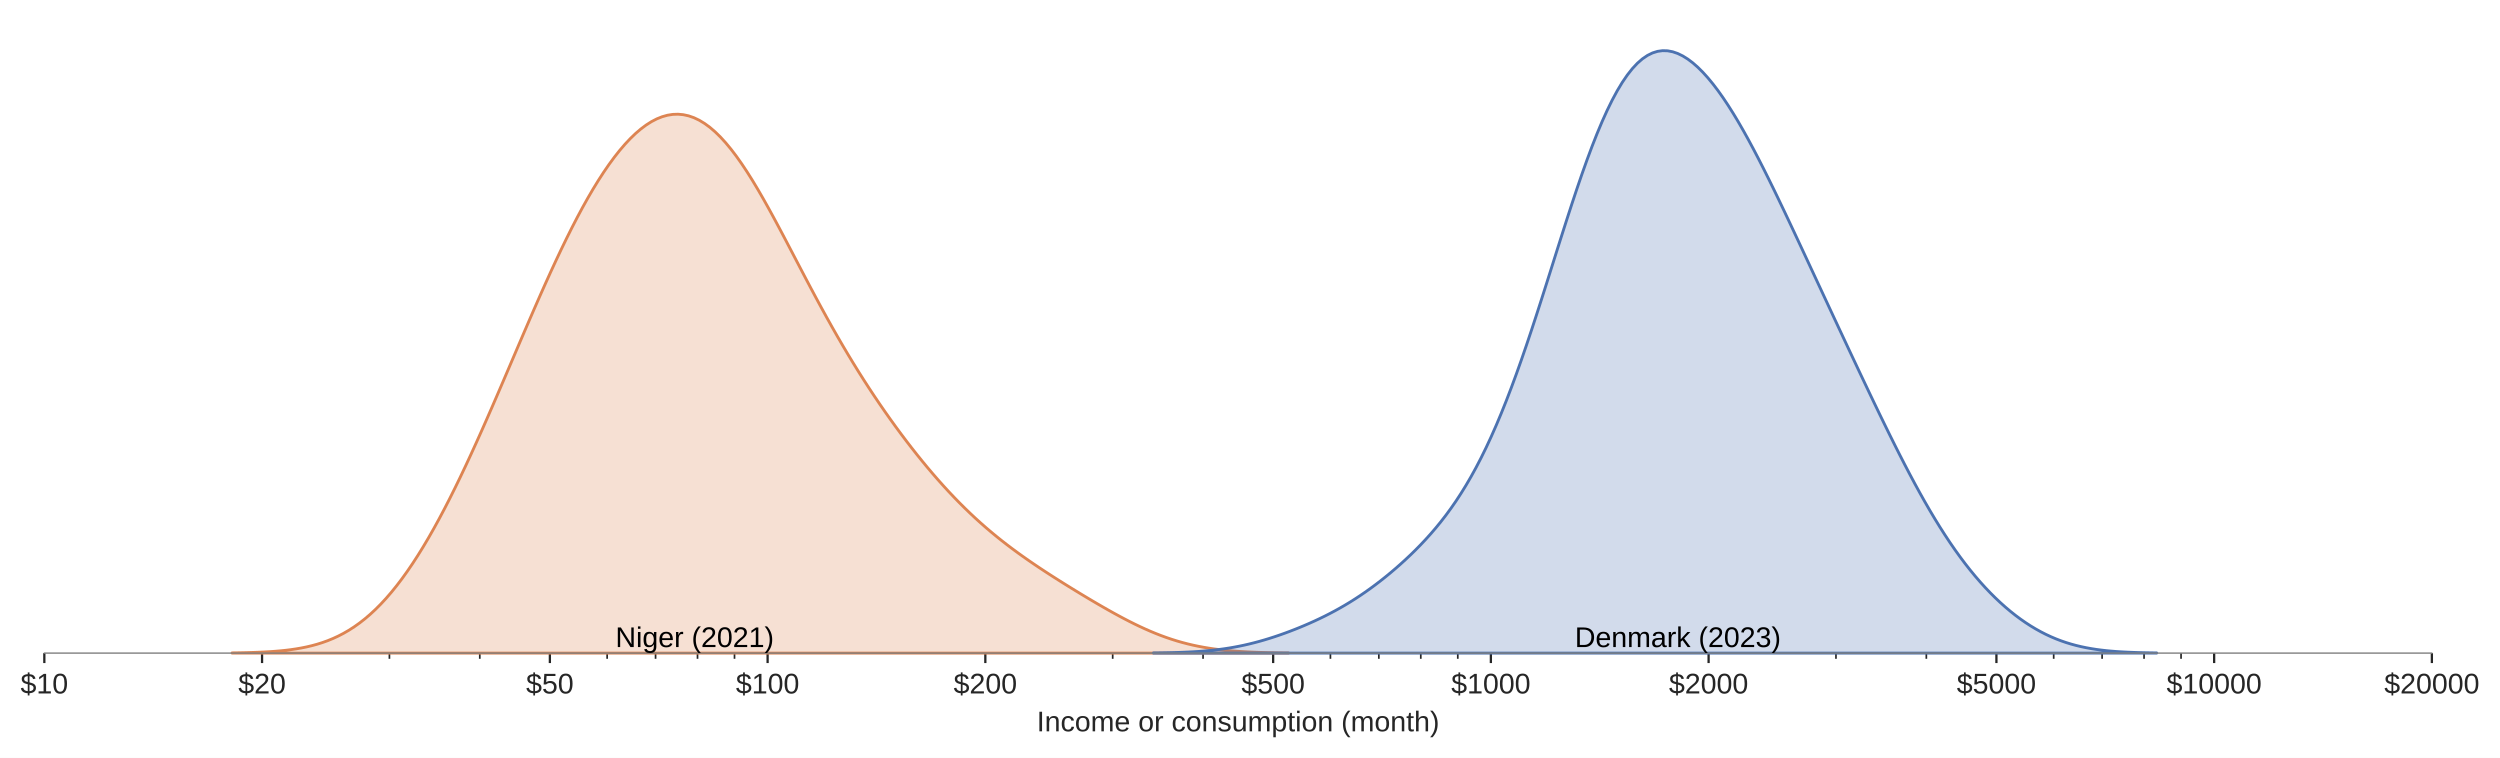
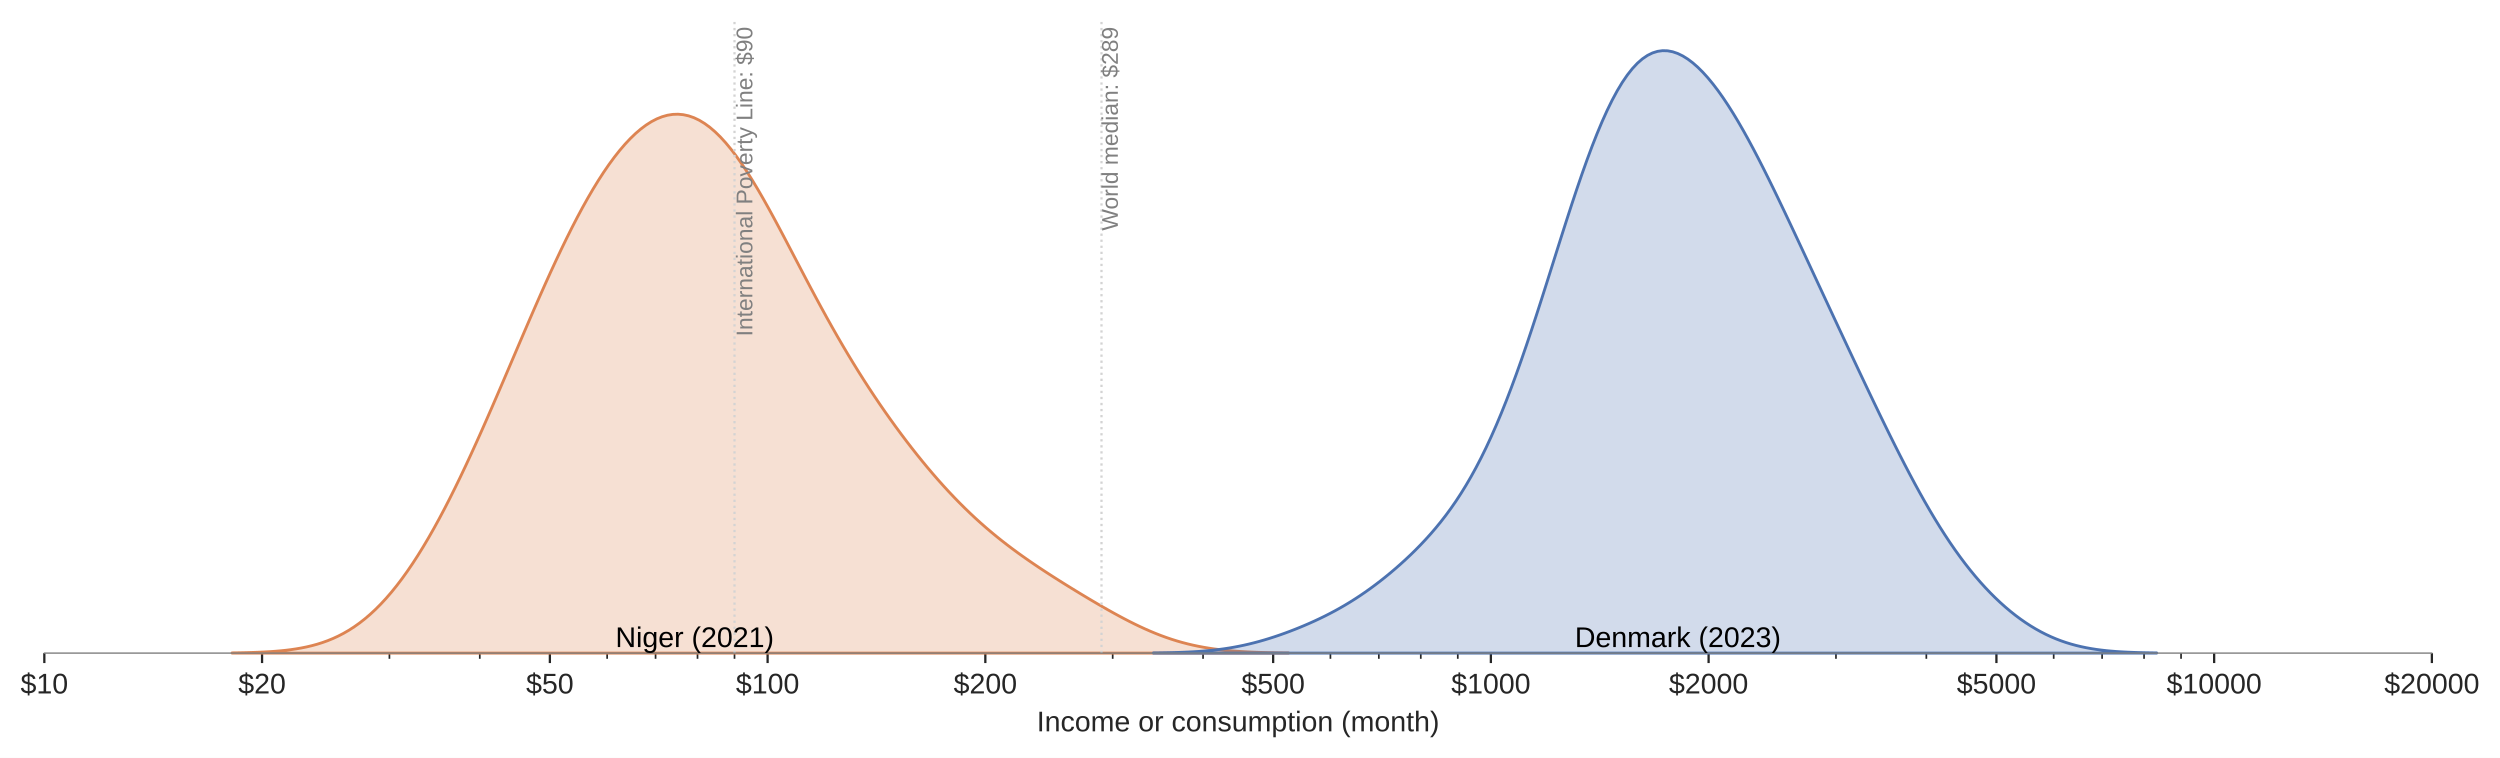
<svg xmlns="http://www.w3.org/2000/svg" xmlns:xlink="http://www.w3.org/1999/xlink" width="876.424pt" height="265.69pt" viewBox="0 0 876.424 265.69" version="1.1">
  <defs>
    <style type="text/css">*{stroke-linejoin: round; stroke-linecap: butt}</style>
  </defs>
  <g id="figure_1">
    <g id="patch_1">
      <path d="M 0 265.69  L 876.424 265.69  L 876.424 0  L 0 0  z " style="fill: #ffffff" />
    </g>
    <g id="axes_1">
      <g id="patch_2">
        <path d="M 15.541 228.96  L 852.541 228.96  L 852.541 7.2  L 15.541 7.2  z " style="fill: #ffffff" />
      </g>
      <g id="matplotlib.axis_1">
        <g id="xtick_1">
          <g id="line2d_1">
            <defs>
-               <path id="m41dff813c8" d="M 0 0  L 0 3.5  " style="stroke: #262626; stroke-width: 0.8" />
+               <path id="m9a43f794ea" d="M 0 0  L 0 3.5  " style="stroke: #262626; stroke-width: 0.8" />
            </defs>
            <g>
-               <use xlink:href="#m41dff813c8" x="15.541" y="228.96" style="fill: #262626; stroke: #262626; stroke-width: 0.8" />
+               <use xlink:href="#m9a43f794ea" x="15.541" y="228.96" style="fill: #262626; stroke: #262626; stroke-width: 0.8" />
            </g>
          </g>
          <g id="text_1">
            <text style="font-size: 10px; font-family: 'Arial', 'DejaVu Sans', 'Liberation Sans', 'Bitstream Vera Sans', sans-serif; text-anchor: middle; fill: #262626" x="15.541" y="243.118" transform="rotate(-0 15.54141 243.1178)">$10</text>
          </g>
        </g>
        <g id="xtick_2">
          <g id="line2d_2">
            <g>
-               <use xlink:href="#m41dff813c8" x="91.87" y="228.96" style="fill: #262626; stroke: #262626; stroke-width: 0.8" />
+               <use xlink:href="#m9a43f794ea" x="91.87" y="228.96" style="fill: #262626; stroke: #262626; stroke-width: 0.8" />
            </g>
          </g>
          <g id="text_2">
            <text style="font-size: 10px; font-family: 'Arial', 'DejaVu Sans', 'Liberation Sans', 'Bitstream Vera Sans', sans-serif; text-anchor: middle; fill: #262626" x="91.87" y="243.118" transform="rotate(-0 91.86974 243.1178)">$20</text>
          </g>
        </g>
        <g id="xtick_3">
          <g id="line2d_3">
            <g>
-               <use xlink:href="#m41dff813c8" x="192.77" y="228.96" style="fill: #262626; stroke: #262626; stroke-width: 0.8" />
+               <use xlink:href="#m9a43f794ea" x="192.77" y="228.96" style="fill: #262626; stroke: #262626; stroke-width: 0.8" />
            </g>
          </g>
          <g id="text_3">
            <text style="font-size: 10px; font-family: 'Arial', 'DejaVu Sans', 'Liberation Sans', 'Bitstream Vera Sans', sans-serif; text-anchor: middle; fill: #262626" x="192.77" y="243.118" transform="rotate(-0 192.7703 243.1178)">$50</text>
          </g>
        </g>
        <g id="xtick_4">
          <g id="line2d_4">
            <g>
-               <use xlink:href="#m41dff813c8" x="269.099" y="228.96" style="fill: #262626; stroke: #262626; stroke-width: 0.8" />
+               <use xlink:href="#m9a43f794ea" x="269.099" y="228.96" style="fill: #262626; stroke: #262626; stroke-width: 0.8" />
            </g>
          </g>
          <g id="text_4">
            <text style="font-size: 10px; font-family: 'Arial', 'DejaVu Sans', 'Liberation Sans', 'Bitstream Vera Sans', sans-serif; text-anchor: middle; fill: #262626" x="269.099" y="243.118" transform="rotate(-0 269.0986 243.1178)">$100</text>
          </g>
        </g>
        <g id="xtick_5">
          <g id="line2d_5">
            <g>
-               <use xlink:href="#m41dff813c8" x="345.427" y="228.96" style="fill: #262626; stroke: #262626; stroke-width: 0.8" />
+               <use xlink:href="#m9a43f794ea" x="345.427" y="228.96" style="fill: #262626; stroke: #262626; stroke-width: 0.8" />
            </g>
          </g>
          <g id="text_5">
            <text style="font-size: 10px; font-family: 'Arial', 'DejaVu Sans', 'Liberation Sans', 'Bitstream Vera Sans', sans-serif; text-anchor: middle; fill: #262626" x="345.427" y="243.118" transform="rotate(-0 345.427 243.1178)">$200</text>
          </g>
        </g>
        <g id="xtick_6">
          <g id="line2d_6">
            <g>
-               <use xlink:href="#m41dff813c8" x="446.328" y="228.96" style="fill: #262626; stroke: #262626; stroke-width: 0.8" />
+               <use xlink:href="#m9a43f794ea" x="446.328" y="228.96" style="fill: #262626; stroke: #262626; stroke-width: 0.8" />
            </g>
          </g>
          <g id="text_6">
            <text style="font-size: 10px; font-family: 'Arial', 'DejaVu Sans', 'Liberation Sans', 'Bitstream Vera Sans', sans-serif; text-anchor: middle; fill: #262626" x="446.328" y="243.118" transform="rotate(-0 446.3275 243.1178)">$500</text>
          </g>
        </g>
        <g id="xtick_7">
          <g id="line2d_7">
            <g>
-               <use xlink:href="#m41dff813c8" x="522.656" y="228.96" style="fill: #262626; stroke: #262626; stroke-width: 0.8" />
+               <use xlink:href="#m9a43f794ea" x="522.656" y="228.96" style="fill: #262626; stroke: #262626; stroke-width: 0.8" />
            </g>
          </g>
          <g id="text_7">
            <text style="font-size: 10px; font-family: 'Arial', 'DejaVu Sans', 'Liberation Sans', 'Bitstream Vera Sans', sans-serif; text-anchor: middle; fill: #262626" x="522.656" y="243.118" transform="rotate(-0 522.6559 243.1178)">$1000</text>
          </g>
        </g>
        <g id="xtick_8">
          <g id="line2d_8">
            <g>
-               <use xlink:href="#m41dff813c8" x="598.984" y="228.96" style="fill: #262626; stroke: #262626; stroke-width: 0.8" />
+               <use xlink:href="#m9a43f794ea" x="598.984" y="228.96" style="fill: #262626; stroke: #262626; stroke-width: 0.8" />
            </g>
          </g>
          <g id="text_8">
            <text style="font-size: 10px; font-family: 'Arial', 'DejaVu Sans', 'Liberation Sans', 'Bitstream Vera Sans', sans-serif; text-anchor: middle; fill: #262626" x="598.984" y="243.118" transform="rotate(-0 598.9842 243.1178)">$2000</text>
          </g>
        </g>
        <g id="xtick_9">
          <g id="line2d_9">
            <g>
-               <use xlink:href="#m41dff813c8" x="699.885" y="228.96" style="fill: #262626; stroke: #262626; stroke-width: 0.8" />
+               <use xlink:href="#m9a43f794ea" x="699.885" y="228.96" style="fill: #262626; stroke: #262626; stroke-width: 0.8" />
            </g>
          </g>
          <g id="text_9">
            <text style="font-size: 10px; font-family: 'Arial', 'DejaVu Sans', 'Liberation Sans', 'Bitstream Vera Sans', sans-serif; text-anchor: middle; fill: #262626" x="699.885" y="243.118" transform="rotate(-0 699.8847 243.1178)">$5000</text>
          </g>
        </g>
        <g id="xtick_10">
          <g id="line2d_10">
            <g>
-               <use xlink:href="#m41dff813c8" x="776.213" y="228.96" style="fill: #262626; stroke: #262626; stroke-width: 0.8" />
+               <use xlink:href="#m9a43f794ea" x="776.213" y="228.96" style="fill: #262626; stroke: #262626; stroke-width: 0.8" />
            </g>
          </g>
          <g id="text_10">
            <text style="font-size: 10px; font-family: 'Arial', 'DejaVu Sans', 'Liberation Sans', 'Bitstream Vera Sans', sans-serif; text-anchor: middle; fill: #262626" x="776.213" y="243.118" transform="rotate(-0 776.2131 243.1178)">$10000</text>
          </g>
        </g>
        <g id="xtick_11">
          <g id="line2d_11">
            <g>
-               <use xlink:href="#m41dff813c8" x="852.541" y="228.96" style="fill: #262626; stroke: #262626; stroke-width: 0.8" />
+               <use xlink:href="#m9a43f794ea" x="852.541" y="228.96" style="fill: #262626; stroke: #262626; stroke-width: 0.8" />
            </g>
          </g>
          <g id="text_11">
            <text style="font-size: 10px; font-family: 'Arial', 'DejaVu Sans', 'Liberation Sans', 'Bitstream Vera Sans', sans-serif; text-anchor: middle; fill: #262626" x="852.541" y="243.118" transform="rotate(-0 852.5414 243.1178)">$20000</text>
          </g>
        </g>
        <g id="xtick_12">
          <g id="line2d_12">
            <defs>
-               <path id="m9d11145bcf" d="M 0 0  L 0 2  " style="stroke: #262626; stroke-width: 0.6" />
+               <path id="m79adea9800" d="M 0 0  L 0 2  " style="stroke: #262626; stroke-width: 0.6" />
            </defs>
            <g>
-               <use xlink:href="#m9d11145bcf" x="136.519" y="228.96" style="fill: #262626; stroke: #262626; stroke-width: 0.6" />
+               <use xlink:href="#m79adea9800" x="136.519" y="228.96" style="fill: #262626; stroke: #262626; stroke-width: 0.6" />
            </g>
          </g>
        </g>
        <g id="xtick_13">
          <g id="line2d_13">
            <g>
-               <use xlink:href="#m9d11145bcf" x="168.198" y="228.96" style="fill: #262626; stroke: #262626; stroke-width: 0.6" />
+               <use xlink:href="#m79adea9800" x="168.198" y="228.96" style="fill: #262626; stroke: #262626; stroke-width: 0.6" />
            </g>
          </g>
        </g>
        <g id="xtick_14">
          <g id="line2d_14">
            <g>
-               <use xlink:href="#m9d11145bcf" x="212.847" y="228.96" style="fill: #262626; stroke: #262626; stroke-width: 0.6" />
+               <use xlink:href="#m79adea9800" x="212.847" y="228.96" style="fill: #262626; stroke: #262626; stroke-width: 0.6" />
            </g>
          </g>
        </g>
        <g id="xtick_15">
          <g id="line2d_15">
            <g>
-               <use xlink:href="#m9d11145bcf" x="229.822" y="228.96" style="fill: #262626; stroke: #262626; stroke-width: 0.6" />
+               <use xlink:href="#m79adea9800" x="229.822" y="228.96" style="fill: #262626; stroke: #262626; stroke-width: 0.6" />
            </g>
          </g>
        </g>
        <g id="xtick_16">
          <g id="line2d_16">
            <g>
-               <use xlink:href="#m9d11145bcf" x="244.526" y="228.96" style="fill: #262626; stroke: #262626; stroke-width: 0.6" />
+               <use xlink:href="#m79adea9800" x="244.526" y="228.96" style="fill: #262626; stroke: #262626; stroke-width: 0.6" />
            </g>
          </g>
        </g>
        <g id="xtick_17">
          <g id="line2d_17">
            <g>
-               <use xlink:href="#m9d11145bcf" x="257.496" y="228.96" style="fill: #262626; stroke: #262626; stroke-width: 0.6" />
+               <use xlink:href="#m79adea9800" x="257.496" y="228.96" style="fill: #262626; stroke: #262626; stroke-width: 0.6" />
            </g>
          </g>
        </g>
        <g id="xtick_18">
          <g id="line2d_18">
            <g>
-               <use xlink:href="#m9d11145bcf" x="390.076" y="228.96" style="fill: #262626; stroke: #262626; stroke-width: 0.6" />
+               <use xlink:href="#m79adea9800" x="390.076" y="228.96" style="fill: #262626; stroke: #262626; stroke-width: 0.6" />
            </g>
          </g>
        </g>
        <g id="xtick_19">
          <g id="line2d_19">
            <g>
-               <use xlink:href="#m9d11145bcf" x="421.755" y="228.96" style="fill: #262626; stroke: #262626; stroke-width: 0.6" />
+               <use xlink:href="#m79adea9800" x="421.755" y="228.96" style="fill: #262626; stroke: #262626; stroke-width: 0.6" />
            </g>
          </g>
        </g>
        <g id="xtick_20">
          <g id="line2d_20">
            <g>
-               <use xlink:href="#m9d11145bcf" x="466.404" y="228.96" style="fill: #262626; stroke: #262626; stroke-width: 0.6" />
+               <use xlink:href="#m79adea9800" x="466.404" y="228.96" style="fill: #262626; stroke: #262626; stroke-width: 0.6" />
            </g>
          </g>
        </g>
        <g id="xtick_21">
          <g id="line2d_21">
            <g>
-               <use xlink:href="#m9d11145bcf" x="483.379" y="228.96" style="fill: #262626; stroke: #262626; stroke-width: 0.6" />
+               <use xlink:href="#m79adea9800" x="483.379" y="228.96" style="fill: #262626; stroke: #262626; stroke-width: 0.6" />
            </g>
          </g>
        </g>
        <g id="xtick_22">
          <g id="line2d_22">
            <g>
-               <use xlink:href="#m9d11145bcf" x="498.084" y="228.96" style="fill: #262626; stroke: #262626; stroke-width: 0.6" />
+               <use xlink:href="#m79adea9800" x="498.084" y="228.96" style="fill: #262626; stroke: #262626; stroke-width: 0.6" />
            </g>
          </g>
        </g>
        <g id="xtick_23">
          <g id="line2d_23">
            <g>
-               <use xlink:href="#m9d11145bcf" x="511.054" y="228.96" style="fill: #262626; stroke: #262626; stroke-width: 0.6" />
+               <use xlink:href="#m79adea9800" x="511.054" y="228.96" style="fill: #262626; stroke: #262626; stroke-width: 0.6" />
            </g>
          </g>
        </g>
        <g id="xtick_24">
          <g id="line2d_24">
            <g>
-               <use xlink:href="#m9d11145bcf" x="643.633" y="228.96" style="fill: #262626; stroke: #262626; stroke-width: 0.6" />
+               <use xlink:href="#m79adea9800" x="643.633" y="228.96" style="fill: #262626; stroke: #262626; stroke-width: 0.6" />
            </g>
          </g>
        </g>
        <g id="xtick_25">
          <g id="line2d_25">
            <g>
-               <use xlink:href="#m9d11145bcf" x="675.313" y="228.96" style="fill: #262626; stroke: #262626; stroke-width: 0.6" />
+               <use xlink:href="#m79adea9800" x="675.313" y="228.96" style="fill: #262626; stroke: #262626; stroke-width: 0.6" />
            </g>
          </g>
        </g>
        <g id="xtick_26">
          <g id="line2d_26">
            <g>
-               <use xlink:href="#m9d11145bcf" x="719.962" y="228.96" style="fill: #262626; stroke: #262626; stroke-width: 0.6" />
+               <use xlink:href="#m79adea9800" x="719.962" y="228.96" style="fill: #262626; stroke: #262626; stroke-width: 0.6" />
            </g>
          </g>
        </g>
        <g id="xtick_27">
          <g id="line2d_27">
            <g>
-               <use xlink:href="#m9d11145bcf" x="736.937" y="228.96" style="fill: #262626; stroke: #262626; stroke-width: 0.6" />
+               <use xlink:href="#m79adea9800" x="736.937" y="228.96" style="fill: #262626; stroke: #262626; stroke-width: 0.6" />
            </g>
          </g>
        </g>
        <g id="xtick_28">
          <g id="line2d_28">
            <g>
-               <use xlink:href="#m9d11145bcf" x="751.641" y="228.96" style="fill: #262626; stroke: #262626; stroke-width: 0.6" />
+               <use xlink:href="#m79adea9800" x="751.641" y="228.96" style="fill: #262626; stroke: #262626; stroke-width: 0.6" />
            </g>
          </g>
        </g>
        <g id="xtick_29">
          <g id="line2d_29">
            <g>
-               <use xlink:href="#m9d11145bcf" x="764.611" y="228.96" style="fill: #262626; stroke: #262626; stroke-width: 0.6" />
+               <use xlink:href="#m79adea9800" x="764.611" y="228.96" style="fill: #262626; stroke: #262626; stroke-width: 0.6" />
            </g>
          </g>
        </g>
        <g id="text_12">
          <text style="font-size: 10px; font-family: 'Arial', 'DejaVu Sans', 'Liberation Sans', 'Bitstream Vera Sans', sans-serif; text-anchor: middle; fill: #262626" x="434.041" y="256.385" transform="rotate(-0 434.0414 256.385)">Income or consumption (month)</text>
        </g>
      </g>
      <g id="matplotlib.axis_2" />
      <g id="FillBetweenPolyCollection_1">
        <defs>
-           <path id="ma03f8f6138" d="M 81.369 -36.812  L 81.369 -36.73  L 83.23 -36.73  L 85.091 -36.73  L 86.952 -36.73  L 88.813 -36.73  L 90.674 -36.73  L 92.535 -36.73  L 94.396 -36.73  L 96.257 -36.73  L 98.118 -36.73  L 99.979 -36.73  L 101.84 -36.73  L 103.701 -36.73  L 105.562 -36.73  L 107.423 -36.73  L 109.284 -36.73  L 111.145 -36.73  L 113.006 -36.73  L 114.867 -36.73  L 116.728 -36.73  L 118.589 -36.73  L 120.45 -36.73  L 122.311 -36.73  L 124.172 -36.73  L 126.033 -36.73  L 127.894 -36.73  L 129.755 -36.73  L 131.616 -36.73  L 133.477 -36.73  L 135.338 -36.73  L 137.198 -36.73  L 139.059 -36.73  L 140.92 -36.73  L 142.781 -36.73  L 144.642 -36.73  L 146.503 -36.73  L 148.364 -36.73  L 150.225 -36.73  L 152.086 -36.73  L 153.947 -36.73  L 155.808 -36.73  L 157.669 -36.73  L 159.53 -36.73  L 161.391 -36.73  L 163.252 -36.73  L 165.113 -36.73  L 166.974 -36.73  L 168.835 -36.73  L 170.696 -36.73  L 172.557 -36.73  L 174.418 -36.73  L 176.279 -36.73  L 178.14 -36.73  L 180.001 -36.73  L 181.862 -36.73  L 183.723 -36.73  L 185.584 -36.73  L 187.445 -36.73  L 189.306 -36.73  L 191.167 -36.73  L 193.028 -36.73  L 194.889 -36.73  L 196.75 -36.73  L 198.611 -36.73  L 200.472 -36.73  L 202.333 -36.73  L 204.194 -36.73  L 206.055 -36.73  L 207.916 -36.73  L 209.777 -36.73  L 211.638 -36.73  L 213.499 -36.73  L 215.36 -36.73  L 217.221 -36.73  L 219.082 -36.73  L 220.942 -36.73  L 222.803 -36.73  L 224.664 -36.73  L 226.525 -36.73  L 228.386 -36.73  L 230.247 -36.73  L 232.108 -36.73  L 233.969 -36.73  L 235.83 -36.73  L 237.691 -36.73  L 239.552 -36.73  L 241.413 -36.73  L 243.274 -36.73  L 245.135 -36.73  L 246.996 -36.73  L 248.857 -36.73  L 250.718 -36.73  L 252.579 -36.73  L 254.44 -36.73  L 256.301 -36.73  L 258.162 -36.73  L 260.023 -36.73  L 261.884 -36.73  L 263.745 -36.73  L 265.606 -36.73  L 267.467 -36.73  L 269.328 -36.73  L 271.189 -36.73  L 273.05 -36.73  L 274.911 -36.73  L 276.772 -36.73  L 278.633 -36.73  L 280.494 -36.73  L 282.355 -36.73  L 284.216 -36.73  L 286.077 -36.73  L 287.938 -36.73  L 289.799 -36.73  L 291.66 -36.73  L 293.521 -36.73  L 295.382 -36.73  L 297.243 -36.73  L 299.104 -36.73  L 300.965 -36.73  L 302.826 -36.73  L 304.686 -36.73  L 306.547 -36.73  L 308.408 -36.73  L 310.269 -36.73  L 312.13 -36.73  L 313.991 -36.73  L 315.852 -36.73  L 317.713 -36.73  L 319.574 -36.73  L 321.435 -36.73  L 323.296 -36.73  L 325.157 -36.73  L 327.018 -36.73  L 328.879 -36.73  L 330.74 -36.73  L 332.601 -36.73  L 334.462 -36.73  L 336.323 -36.73  L 338.184 -36.73  L 340.045 -36.73  L 341.906 -36.73  L 343.767 -36.73  L 345.628 -36.73  L 347.489 -36.73  L 349.35 -36.73  L 351.211 -36.73  L 353.072 -36.73  L 354.933 -36.73  L 356.794 -36.73  L 358.655 -36.73  L 360.516 -36.73  L 362.377 -36.73  L 364.238 -36.73  L 366.099 -36.73  L 367.96 -36.73  L 369.821 -36.73  L 371.682 -36.73  L 373.543 -36.73  L 375.404 -36.73  L 377.265 -36.73  L 379.126 -36.73  L 380.987 -36.73  L 382.848 -36.73  L 384.709 -36.73  L 386.57 -36.73  L 388.43 -36.73  L 390.291 -36.73  L 392.152 -36.73  L 394.013 -36.73  L 395.874 -36.73  L 397.735 -36.73  L 399.596 -36.73  L 401.457 -36.73  L 403.318 -36.73  L 405.179 -36.73  L 407.04 -36.73  L 408.901 -36.73  L 410.762 -36.73  L 412.623 -36.73  L 414.484 -36.73  L 416.345 -36.73  L 418.206 -36.73  L 420.067 -36.73  L 421.928 -36.73  L 423.789 -36.73  L 425.65 -36.73  L 427.511 -36.73  L 429.372 -36.73  L 431.233 -36.73  L 433.094 -36.73  L 434.955 -36.73  L 436.816 -36.73  L 438.677 -36.73  L 440.538 -36.73  L 442.399 -36.73  L 444.26 -36.73  L 446.121 -36.73  L 447.982 -36.73  L 449.843 -36.73  L 451.704 -36.73  L 451.704 -36.794  L 451.704 -36.794  L 449.843 -36.814  L 447.982 -36.839  L 446.121 -36.871  L 444.26 -36.911  L 442.399 -36.96  L 440.538 -37.02  L 438.677 -37.094  L 436.816 -37.183  L 434.955 -37.291  L 433.094 -37.419  L 431.233 -37.57  L 429.372 -37.747  L 427.511 -37.954  L 425.65 -38.192  L 423.789 -38.466  L 421.928 -38.778  L 420.067 -39.13  L 418.206 -39.525  L 416.345 -39.964  L 414.484 -40.451  L 412.623 -40.985  L 410.762 -41.567  L 408.901 -42.198  L 407.04 -42.877  L 405.179 -43.603  L 403.318 -44.375  L 401.457 -45.191  L 399.596 -46.047  L 397.735 -46.942  L 395.874 -47.873  L 394.013 -48.836  L 392.152 -49.828  L 390.291 -50.845  L 388.43 -51.886  L 386.57 -52.946  L 384.709 -54.024  L 382.848 -55.117  L 380.987 -56.224  L 379.126 -57.343  L 377.265 -58.473  L 375.404 -59.615  L 373.543 -60.768  L 371.682 -61.933  L 369.821 -63.111  L 367.96 -64.305  L 366.099 -65.515  L 364.238 -66.745  L 362.377 -67.997  L 360.516 -69.273  L 358.655 -70.577  L 356.794 -71.911  L 354.933 -73.28  L 353.072 -74.686  L 351.211 -76.131  L 349.35 -77.621  L 347.489 -79.156  L 345.628 -80.739  L 343.767 -82.374  L 341.906 -84.061  L 340.045 -85.804  L 338.184 -87.601  L 336.323 -89.456  L 334.462 -91.368  L 332.601 -93.337  L 330.74 -95.364  L 328.879 -97.448  L 327.018 -99.589  L 325.157 -101.785  L 323.296 -104.037  L 321.435 -106.343  L 319.574 -108.704  L 317.713 -111.119  L 315.852 -113.589  L 313.991 -116.113  L 312.13 -118.693  L 310.269 -121.329  L 308.408 -124.023  L 306.547 -126.776  L 304.686 -129.591  L 302.826 -132.468  L 300.965 -135.41  L 299.104 -138.418  L 297.243 -141.492  L 295.382 -144.633  L 293.521 -147.84  L 291.66 -151.112  L 289.799 -154.445  L 287.938 -157.835  L 286.077 -161.277  L 284.216 -164.763  L 282.355 -168.285  L 280.494 -171.832  L 278.633 -175.392  L 276.772 -178.952  L 274.911 -182.497  L 273.05 -186.011  L 271.189 -189.477  L 269.328 -192.877  L 267.467 -196.194  L 265.606 -199.409  L 263.745 -202.504  L 261.884 -205.461  L 260.023 -208.264  L 258.162 -210.896  L 256.301 -213.344  L 254.44 -215.594  L 252.579 -217.634  L 250.718 -219.456  L 248.857 -221.051  L 246.996 -222.414  L 245.135 -223.54  L 243.274 -224.427  L 241.413 -225.074  L 239.552 -225.481  L 237.691 -225.65  L 235.83 -225.584  L 233.969 -225.287  L 232.108 -224.761  L 230.247 -224.013  L 228.386 -223.046  L 226.525 -221.865  L 224.664 -220.475  L 222.803 -218.882  L 220.942 -217.09  L 219.082 -215.104  L 217.221 -212.93  L 215.36 -210.572  L 213.499 -208.036  L 211.638 -205.328  L 209.777 -202.452  L 207.916 -199.417  L 206.055 -196.228  L 204.194 -192.893  L 202.333 -189.419  L 200.472 -185.815  L 198.611 -182.09  L 196.75 -178.254  L 194.889 -174.316  L 193.028 -170.287  L 191.167 -166.177  L 189.306 -161.997  L 187.445 -157.759  L 185.584 -153.474  L 183.723 -149.154  L 181.862 -144.809  L 180.001 -140.452  L 178.14 -136.093  L 176.279 -131.743  L 174.418 -127.413  L 172.557 -123.113  L 170.696 -118.854  L 168.835 -114.644  L 166.974 -110.494  L 165.113 -106.412  L 163.252 -102.406  L 161.391 -98.485  L 159.53 -94.657  L 157.669 -90.928  L 155.808 -87.305  L 153.947 -83.795  L 152.086 -80.404  L 150.225 -77.136  L 148.364 -73.997  L 146.503 -70.991  L 144.642 -68.121  L 142.781 -65.391  L 140.92 -62.803  L 139.059 -60.359  L 137.198 -58.06  L 135.338 -55.906  L 133.477 -53.897  L 131.616 -52.031  L 129.755 -50.307  L 127.894 -48.72  L 126.033 -47.268  L 124.172 -45.946  L 122.311 -44.748  L 120.45 -43.67  L 118.589 -42.705  L 116.728 -41.846  L 114.867 -41.085  L 113.006 -40.417  L 111.145 -39.833  L 109.284 -39.326  L 107.423 -38.888  L 105.562 -38.514  L 103.701 -38.195  L 101.84 -37.925  L 99.979 -37.699  L 98.118 -37.511  L 96.257 -37.355  L 94.396 -37.227  L 92.535 -37.122  L 90.674 -37.037  L 88.813 -36.969  L 86.952 -36.915  L 85.091 -36.872  L 83.23 -36.838  L 81.369 -36.812  z " style="stroke: #dd8452" />
+           <path id="m2c18469a85" d="M 81.369 -36.812  L 81.369 -36.73  L 83.23 -36.73  L 85.091 -36.73  L 86.952 -36.73  L 88.813 -36.73  L 90.674 -36.73  L 92.535 -36.73  L 94.396 -36.73  L 96.257 -36.73  L 98.118 -36.73  L 99.979 -36.73  L 101.84 -36.73  L 103.701 -36.73  L 105.562 -36.73  L 107.423 -36.73  L 109.284 -36.73  L 111.145 -36.73  L 113.006 -36.73  L 114.867 -36.73  L 116.728 -36.73  L 118.589 -36.73  L 120.45 -36.73  L 122.311 -36.73  L 124.172 -36.73  L 126.033 -36.73  L 127.894 -36.73  L 129.755 -36.73  L 131.616 -36.73  L 133.477 -36.73  L 135.338 -36.73  L 137.198 -36.73  L 139.059 -36.73  L 140.92 -36.73  L 142.781 -36.73  L 144.642 -36.73  L 146.503 -36.73  L 148.364 -36.73  L 150.225 -36.73  L 152.086 -36.73  L 153.947 -36.73  L 155.808 -36.73  L 157.669 -36.73  L 159.53 -36.73  L 161.391 -36.73  L 163.252 -36.73  L 165.113 -36.73  L 166.974 -36.73  L 168.835 -36.73  L 170.696 -36.73  L 172.557 -36.73  L 174.418 -36.73  L 176.279 -36.73  L 178.14 -36.73  L 180.001 -36.73  L 181.862 -36.73  L 183.723 -36.73  L 185.584 -36.73  L 187.445 -36.73  L 189.306 -36.73  L 191.167 -36.73  L 193.028 -36.73  L 194.889 -36.73  L 196.75 -36.73  L 198.611 -36.73  L 200.472 -36.73  L 202.333 -36.73  L 204.194 -36.73  L 206.055 -36.73  L 207.916 -36.73  L 209.777 -36.73  L 211.638 -36.73  L 213.499 -36.73  L 215.36 -36.73  L 217.221 -36.73  L 219.082 -36.73  L 220.942 -36.73  L 222.803 -36.73  L 224.664 -36.73  L 226.525 -36.73  L 228.386 -36.73  L 230.247 -36.73  L 232.108 -36.73  L 233.969 -36.73  L 235.83 -36.73  L 237.691 -36.73  L 239.552 -36.73  L 241.413 -36.73  L 243.274 -36.73  L 245.135 -36.73  L 246.996 -36.73  L 248.857 -36.73  L 250.718 -36.73  L 252.579 -36.73  L 254.44 -36.73  L 256.301 -36.73  L 258.162 -36.73  L 260.023 -36.73  L 261.884 -36.73  L 263.745 -36.73  L 265.606 -36.73  L 267.467 -36.73  L 269.328 -36.73  L 271.189 -36.73  L 273.05 -36.73  L 274.911 -36.73  L 276.772 -36.73  L 278.633 -36.73  L 280.494 -36.73  L 282.355 -36.73  L 284.216 -36.73  L 286.077 -36.73  L 287.938 -36.73  L 289.799 -36.73  L 291.66 -36.73  L 293.521 -36.73  L 295.382 -36.73  L 297.243 -36.73  L 299.104 -36.73  L 300.965 -36.73  L 302.826 -36.73  L 304.686 -36.73  L 306.547 -36.73  L 308.408 -36.73  L 310.269 -36.73  L 312.13 -36.73  L 313.991 -36.73  L 315.852 -36.73  L 317.713 -36.73  L 319.574 -36.73  L 321.435 -36.73  L 323.296 -36.73  L 325.157 -36.73  L 327.018 -36.73  L 328.879 -36.73  L 330.74 -36.73  L 332.601 -36.73  L 334.462 -36.73  L 336.323 -36.73  L 338.184 -36.73  L 340.045 -36.73  L 341.906 -36.73  L 343.767 -36.73  L 345.628 -36.73  L 347.489 -36.73  L 349.35 -36.73  L 351.211 -36.73  L 353.072 -36.73  L 354.933 -36.73  L 356.794 -36.73  L 358.655 -36.73  L 360.516 -36.73  L 362.377 -36.73  L 364.238 -36.73  L 366.099 -36.73  L 367.96 -36.73  L 369.821 -36.73  L 371.682 -36.73  L 373.543 -36.73  L 375.404 -36.73  L 377.265 -36.73  L 379.126 -36.73  L 380.987 -36.73  L 382.848 -36.73  L 384.709 -36.73  L 386.57 -36.73  L 388.43 -36.73  L 390.291 -36.73  L 392.152 -36.73  L 394.013 -36.73  L 395.874 -36.73  L 397.735 -36.73  L 399.596 -36.73  L 401.457 -36.73  L 403.318 -36.73  L 405.179 -36.73  L 407.04 -36.73  L 408.901 -36.73  L 410.762 -36.73  L 412.623 -36.73  L 414.484 -36.73  L 416.345 -36.73  L 418.206 -36.73  L 420.067 -36.73  L 421.928 -36.73  L 423.789 -36.73  L 425.65 -36.73  L 427.511 -36.73  L 429.372 -36.73  L 431.233 -36.73  L 433.094 -36.73  L 434.955 -36.73  L 436.816 -36.73  L 438.677 -36.73  L 440.538 -36.73  L 442.399 -36.73  L 444.26 -36.73  L 446.121 -36.73  L 447.982 -36.73  L 449.843 -36.73  L 451.704 -36.73  L 451.704 -36.794  L 451.704 -36.794  L 449.843 -36.814  L 447.982 -36.839  L 446.121 -36.871  L 444.26 -36.911  L 442.399 -36.96  L 440.538 -37.02  L 438.677 -37.094  L 436.816 -37.183  L 434.955 -37.291  L 433.094 -37.419  L 431.233 -37.57  L 429.372 -37.747  L 427.511 -37.954  L 425.65 -38.192  L 423.789 -38.466  L 421.928 -38.778  L 420.067 -39.13  L 418.206 -39.525  L 416.345 -39.964  L 414.484 -40.451  L 412.623 -40.985  L 410.762 -41.567  L 408.901 -42.198  L 407.04 -42.877  L 405.179 -43.603  L 403.318 -44.375  L 401.457 -45.191  L 399.596 -46.047  L 397.735 -46.942  L 395.874 -47.873  L 394.013 -48.836  L 392.152 -49.828  L 390.291 -50.845  L 388.43 -51.886  L 386.57 -52.946  L 384.709 -54.024  L 382.848 -55.117  L 380.987 -56.224  L 379.126 -57.343  L 377.265 -58.473  L 375.404 -59.615  L 373.543 -60.768  L 371.682 -61.933  L 369.821 -63.111  L 367.96 -64.305  L 366.099 -65.515  L 364.238 -66.745  L 362.377 -67.997  L 360.516 -69.273  L 358.655 -70.577  L 356.794 -71.911  L 354.933 -73.28  L 353.072 -74.686  L 351.211 -76.131  L 349.35 -77.621  L 347.489 -79.156  L 345.628 -80.739  L 343.767 -82.374  L 341.906 -84.061  L 340.045 -85.804  L 338.184 -87.601  L 336.323 -89.456  L 334.462 -91.368  L 332.601 -93.337  L 330.74 -95.364  L 328.879 -97.448  L 327.018 -99.589  L 325.157 -101.785  L 323.296 -104.037  L 321.435 -106.343  L 319.574 -108.704  L 317.713 -111.119  L 315.852 -113.589  L 313.991 -116.113  L 312.13 -118.693  L 310.269 -121.329  L 308.408 -124.023  L 306.547 -126.776  L 304.686 -129.591  L 302.826 -132.468  L 300.965 -135.41  L 299.104 -138.418  L 297.243 -141.492  L 295.382 -144.633  L 293.521 -147.84  L 291.66 -151.112  L 289.799 -154.445  L 287.938 -157.835  L 286.077 -161.277  L 284.216 -164.763  L 282.355 -168.285  L 280.494 -171.832  L 278.633 -175.392  L 276.772 -178.952  L 274.911 -182.497  L 273.05 -186.011  L 271.189 -189.477  L 269.328 -192.877  L 267.467 -196.194  L 265.606 -199.409  L 263.745 -202.504  L 261.884 -205.461  L 260.023 -208.264  L 258.162 -210.896  L 256.301 -213.344  L 254.44 -215.594  L 252.579 -217.634  L 250.718 -219.456  L 248.857 -221.051  L 246.996 -222.414  L 245.135 -223.54  L 243.274 -224.427  L 241.413 -225.074  L 239.552 -225.481  L 237.691 -225.65  L 235.83 -225.584  L 233.969 -225.287  L 232.108 -224.761  L 230.247 -224.013  L 228.386 -223.046  L 226.525 -221.865  L 224.664 -220.475  L 222.803 -218.882  L 220.942 -217.09  L 219.082 -215.104  L 217.221 -212.93  L 215.36 -210.572  L 213.499 -208.036  L 211.638 -205.328  L 209.777 -202.452  L 207.916 -199.417  L 206.055 -196.228  L 204.194 -192.893  L 202.333 -189.419  L 200.472 -185.815  L 198.611 -182.09  L 196.75 -178.254  L 194.889 -174.316  L 193.028 -170.287  L 191.167 -166.177  L 189.306 -161.997  L 187.445 -157.759  L 185.584 -153.474  L 183.723 -149.154  L 181.862 -144.809  L 180.001 -140.452  L 178.14 -136.093  L 176.279 -131.743  L 174.418 -127.413  L 172.557 -123.113  L 170.696 -118.854  L 168.835 -114.644  L 166.974 -110.494  L 165.113 -106.412  L 163.252 -102.406  L 161.391 -98.485  L 159.53 -94.657  L 157.669 -90.928  L 155.808 -87.305  L 153.947 -83.795  L 152.086 -80.404  L 150.225 -77.136  L 148.364 -73.997  L 146.503 -70.991  L 144.642 -68.121  L 142.781 -65.391  L 140.92 -62.803  L 139.059 -60.359  L 137.198 -58.06  L 135.338 -55.906  L 133.477 -53.897  L 131.616 -52.031  L 129.755 -50.307  L 127.894 -48.72  L 126.033 -47.268  L 124.172 -45.946  L 122.311 -44.748  L 120.45 -43.67  L 118.589 -42.705  L 116.728 -41.846  L 114.867 -41.085  L 113.006 -40.417  L 111.145 -39.833  L 109.284 -39.326  L 107.423 -38.888  L 105.562 -38.514  L 103.701 -38.195  L 101.84 -37.925  L 99.979 -37.699  L 98.118 -37.511  L 96.257 -37.355  L 94.396 -37.227  L 92.535 -37.122  L 90.674 -37.037  L 88.813 -36.969  L 86.952 -36.915  L 85.091 -36.872  L 83.23 -36.838  L 81.369 -36.812  z " style="stroke: #dd8452" />
        </defs>
        <g>
-           <use xlink:href="#ma03f8f6138" x="0" y="265.69" style="fill: #dd8452; fill-opacity: 0.25; stroke: #dd8452" />
+           <use xlink:href="#m2c18469a85" x="0" y="265.69" style="fill: #dd8452; fill-opacity: 0.25; stroke: #dd8452" />
        </g>
      </g>
      <g id="FillBetweenPolyCollection_2">
        <defs>
-           <path id="m1f7c8ad0ca" d="M 404.353 -36.794  L 404.353 -36.73  L 406.12 -36.73  L 407.888 -36.73  L 409.655 -36.73  L 411.422 -36.73  L 413.19 -36.73  L 414.957 -36.73  L 416.725 -36.73  L 418.492 -36.73  L 420.259 -36.73  L 422.027 -36.73  L 423.794 -36.73  L 425.562 -36.73  L 427.329 -36.73  L 429.096 -36.73  L 430.864 -36.73  L 432.631 -36.73  L 434.398 -36.73  L 436.166 -36.73  L 437.933 -36.73  L 439.701 -36.73  L 441.468 -36.73  L 443.235 -36.73  L 445.003 -36.73  L 446.77 -36.73  L 448.537 -36.73  L 450.305 -36.73  L 452.072 -36.73  L 453.84 -36.73  L 455.607 -36.73  L 457.374 -36.73  L 459.142 -36.73  L 460.909 -36.73  L 462.676 -36.73  L 464.444 -36.73  L 466.211 -36.73  L 467.979 -36.73  L 469.746 -36.73  L 471.513 -36.73  L 473.281 -36.73  L 475.048 -36.73  L 476.816 -36.73  L 478.583 -36.73  L 480.35 -36.73  L 482.118 -36.73  L 483.885 -36.73  L 485.652 -36.73  L 487.42 -36.73  L 489.187 -36.73  L 490.955 -36.73  L 492.722 -36.73  L 494.489 -36.73  L 496.257 -36.73  L 498.024 -36.73  L 499.791 -36.73  L 501.559 -36.73  L 503.326 -36.73  L 505.094 -36.73  L 506.861 -36.73  L 508.628 -36.73  L 510.396 -36.73  L 512.163 -36.73  L 513.93 -36.73  L 515.698 -36.73  L 517.465 -36.73  L 519.233 -36.73  L 521 -36.73  L 522.767 -36.73  L 524.535 -36.73  L 526.302 -36.73  L 528.07 -36.73  L 529.837 -36.73  L 531.604 -36.73  L 533.372 -36.73  L 535.139 -36.73  L 536.906 -36.73  L 538.674 -36.73  L 540.441 -36.73  L 542.209 -36.73  L 543.976 -36.73  L 545.743 -36.73  L 547.511 -36.73  L 549.278 -36.73  L 551.045 -36.73  L 552.813 -36.73  L 554.58 -36.73  L 556.348 -36.73  L 558.115 -36.73  L 559.882 -36.73  L 561.65 -36.73  L 563.417 -36.73  L 565.185 -36.73  L 566.952 -36.73  L 568.719 -36.73  L 570.487 -36.73  L 572.254 -36.73  L 574.021 -36.73  L 575.789 -36.73  L 577.556 -36.73  L 579.324 -36.73  L 581.091 -36.73  L 582.858 -36.73  L 584.626 -36.73  L 586.393 -36.73  L 588.16 -36.73  L 589.928 -36.73  L 591.695 -36.73  L 593.463 -36.73  L 595.23 -36.73  L 596.997 -36.73  L 598.765 -36.73  L 600.532 -36.73  L 602.299 -36.73  L 604.067 -36.73  L 605.834 -36.73  L 607.602 -36.73  L 609.369 -36.73  L 611.136 -36.73  L 612.904 -36.73  L 614.671 -36.73  L 616.439 -36.73  L 618.206 -36.73  L 619.973 -36.73  L 621.741 -36.73  L 623.508 -36.73  L 625.275 -36.73  L 627.043 -36.73  L 628.81 -36.73  L 630.578 -36.73  L 632.345 -36.73  L 634.112 -36.73  L 635.88 -36.73  L 637.647 -36.73  L 639.414 -36.73  L 641.182 -36.73  L 642.949 -36.73  L 644.717 -36.73  L 646.484 -36.73  L 648.251 -36.73  L 650.019 -36.73  L 651.786 -36.73  L 653.554 -36.73  L 655.321 -36.73  L 657.088 -36.73  L 658.856 -36.73  L 660.623 -36.73  L 662.39 -36.73  L 664.158 -36.73  L 665.925 -36.73  L 667.693 -36.73  L 669.46 -36.73  L 671.227 -36.73  L 672.995 -36.73  L 674.762 -36.73  L 676.529 -36.73  L 678.297 -36.73  L 680.064 -36.73  L 681.832 -36.73  L 683.599 -36.73  L 685.366 -36.73  L 687.134 -36.73  L 688.901 -36.73  L 690.668 -36.73  L 692.436 -36.73  L 694.203 -36.73  L 695.971 -36.73  L 697.738 -36.73  L 699.505 -36.73  L 701.273 -36.73  L 703.04 -36.73  L 704.808 -36.73  L 706.575 -36.73  L 708.342 -36.73  L 710.11 -36.73  L 711.877 -36.73  L 713.644 -36.73  L 715.412 -36.73  L 717.179 -36.73  L 718.947 -36.73  L 720.714 -36.73  L 722.481 -36.73  L 724.249 -36.73  L 726.016 -36.73  L 727.783 -36.73  L 729.551 -36.73  L 731.318 -36.73  L 733.086 -36.73  L 734.853 -36.73  L 736.62 -36.73  L 738.388 -36.73  L 740.155 -36.73  L 741.922 -36.73  L 743.69 -36.73  L 745.457 -36.73  L 747.225 -36.73  L 748.992 -36.73  L 750.759 -36.73  L 752.527 -36.73  L 754.294 -36.73  L 756.062 -36.73  L 756.062 -36.801  L 756.062 -36.801  L 754.294 -36.824  L 752.527 -36.854  L 750.759 -36.893  L 748.992 -36.942  L 747.225 -37.004  L 745.457 -37.08  L 743.69 -37.174  L 741.922 -37.289  L 740.155 -37.429  L 738.388 -37.596  L 736.62 -37.796  L 734.853 -38.031  L 733.086 -38.308  L 731.318 -38.629  L 729.551 -39  L 727.783 -39.425  L 726.016 -39.907  L 724.249 -40.452  L 722.481 -41.062  L 720.714 -41.742  L 718.947 -42.494  L 717.179 -43.32  L 715.412 -44.224  L 713.644 -45.207  L 711.877 -46.27  L 710.11 -47.417  L 708.342 -48.646  L 706.575 -49.961  L 704.808 -51.362  L 703.04 -52.851  L 701.273 -54.429  L 699.505 -56.097  L 697.738 -57.858  L 695.971 -59.713  L 694.203 -61.665  L 692.436 -63.715  L 690.668 -65.865  L 688.901 -68.117  L 687.134 -70.472  L 685.366 -72.931  L 683.599 -75.494  L 681.832 -78.162  L 680.064 -80.931  L 678.297 -83.802  L 676.529 -86.769  L 674.762 -89.831  L 672.995 -92.982  L 671.227 -96.216  L 669.46 -99.529  L 667.693 -102.913  L 665.925 -106.361  L 664.158 -109.867  L 662.39 -113.424  L 660.623 -117.025  L 658.856 -120.663  L 657.088 -124.332  L 655.321 -128.028  L 653.554 -131.745  L 651.786 -135.48  L 650.019 -139.229  L 648.251 -142.989  L 646.484 -146.759  L 644.717 -150.536  L 642.949 -154.32  L 641.182 -158.11  L 639.414 -161.904  L 637.647 -165.701  L 635.88 -169.5  L 634.112 -173.297  L 632.345 -177.091  L 630.578 -180.877  L 628.81 -184.65  L 627.043 -188.405  L 625.275 -192.135  L 623.508 -195.831  L 621.741 -199.485  L 619.973 -203.087  L 618.206 -206.627  L 616.439 -210.095  L 614.671 -213.479  L 612.904 -216.768  L 611.136 -219.95  L 609.369 -223.016  L 607.602 -225.953  L 605.834 -228.753  L 604.067 -231.404  L 602.299 -233.896  L 600.532 -236.22  L 598.765 -238.367  L 596.997 -240.326  L 595.23 -242.087  L 593.463 -243.64  L 591.695 -244.974  L 589.928 -246.077  L 588.16 -246.937  L 586.393 -247.541  L 584.626 -247.877  L 582.858 -247.93  L 581.091 -247.687  L 579.324 -247.136  L 577.556 -246.264  L 575.789 -245.061  L 574.021 -243.519  L 572.254 -241.63  L 570.487 -239.391  L 568.719 -236.802  L 566.952 -233.866  L 565.185 -230.589  L 563.417 -226.983  L 561.65 -223.061  L 559.882 -218.843  L 558.115 -214.349  L 556.348 -209.606  L 554.58 -204.642  L 552.813 -199.487  L 551.045 -194.173  L 549.278 -188.735  L 547.511 -183.206  L 545.743 -177.62  L 543.976 -172.012  L 542.209 -166.414  L 540.441 -160.858  L 538.674 -155.371  L 536.906 -149.982  L 535.139 -144.714  L 533.372 -139.588  L 531.604 -134.621  L 529.837 -129.83  L 528.07 -125.225  L 526.302 -120.815  L 524.535 -116.606  L 522.767 -112.601  L 521 -108.798  L 519.233 -105.197  L 517.465 -101.793  L 515.698 -98.578  L 513.93 -95.546  L 512.163 -92.686  L 510.396 -89.988  L 508.628 -87.442  L 506.861 -85.034  L 505.094 -82.755  L 503.326 -80.593  L 501.559 -78.536  L 499.791 -76.574  L 498.024 -74.698  L 496.257 -72.9  L 494.489 -71.171  L 492.722 -69.506  L 490.955 -67.9  L 489.187 -66.349  L 487.42 -64.85  L 485.652 -63.401  L 483.885 -62.001  L 482.118 -60.65  L 480.35 -59.347  L 478.583 -58.092  L 476.816 -56.885  L 475.048 -55.726  L 473.281 -54.613  L 471.513 -53.547  L 469.746 -52.525  L 467.979 -51.546  L 466.211 -50.609  L 464.444 -49.709  L 462.676 -48.847  L 460.909 -48.018  L 459.142 -47.222  L 457.374 -46.456  L 455.607 -45.718  L 453.84 -45.009  L 452.072 -44.327  L 450.305 -43.673  L 448.537 -43.047  L 446.77 -42.449  L 445.003 -41.881  L 443.235 -41.343  L 441.468 -40.837  L 439.701 -40.365  L 437.933 -39.926  L 436.166 -39.521  L 434.398 -39.15  L 432.631 -38.814  L 430.864 -38.511  L 429.096 -38.241  L 427.329 -38.002  L 425.562 -37.793  L 423.794 -37.611  L 422.027 -37.454  L 420.259 -37.32  L 418.492 -37.207  L 416.725 -37.113  L 414.957 -37.034  L 413.19 -36.97  L 411.422 -36.918  L 409.655 -36.875  L 407.888 -36.842  L 406.12 -36.815  L 404.353 -36.794  z " style="stroke: #4c72b0" />
+           <path id="m9ae9bd0c64" d="M 404.353 -36.794  L 404.353 -36.73  L 406.12 -36.73  L 407.888 -36.73  L 409.655 -36.73  L 411.422 -36.73  L 413.19 -36.73  L 414.957 -36.73  L 416.725 -36.73  L 418.492 -36.73  L 420.259 -36.73  L 422.027 -36.73  L 423.794 -36.73  L 425.562 -36.73  L 427.329 -36.73  L 429.096 -36.73  L 430.864 -36.73  L 432.631 -36.73  L 434.398 -36.73  L 436.166 -36.73  L 437.933 -36.73  L 439.701 -36.73  L 441.468 -36.73  L 443.235 -36.73  L 445.003 -36.73  L 446.77 -36.73  L 448.537 -36.73  L 450.305 -36.73  L 452.072 -36.73  L 453.84 -36.73  L 455.607 -36.73  L 457.374 -36.73  L 459.142 -36.73  L 460.909 -36.73  L 462.676 -36.73  L 464.444 -36.73  L 466.211 -36.73  L 467.979 -36.73  L 469.746 -36.73  L 471.513 -36.73  L 473.281 -36.73  L 475.048 -36.73  L 476.816 -36.73  L 478.583 -36.73  L 480.35 -36.73  L 482.118 -36.73  L 483.885 -36.73  L 485.652 -36.73  L 487.42 -36.73  L 489.187 -36.73  L 490.955 -36.73  L 492.722 -36.73  L 494.489 -36.73  L 496.257 -36.73  L 498.024 -36.73  L 499.791 -36.73  L 501.559 -36.73  L 503.326 -36.73  L 505.094 -36.73  L 506.861 -36.73  L 508.628 -36.73  L 510.396 -36.73  L 512.163 -36.73  L 513.93 -36.73  L 515.698 -36.73  L 517.465 -36.73  L 519.233 -36.73  L 521 -36.73  L 522.767 -36.73  L 524.535 -36.73  L 526.302 -36.73  L 528.07 -36.73  L 529.837 -36.73  L 531.604 -36.73  L 533.372 -36.73  L 535.139 -36.73  L 536.906 -36.73  L 538.674 -36.73  L 540.441 -36.73  L 542.209 -36.73  L 543.976 -36.73  L 545.743 -36.73  L 547.511 -36.73  L 549.278 -36.73  L 551.045 -36.73  L 552.813 -36.73  L 554.58 -36.73  L 556.348 -36.73  L 558.115 -36.73  L 559.882 -36.73  L 561.65 -36.73  L 563.417 -36.73  L 565.185 -36.73  L 566.952 -36.73  L 568.719 -36.73  L 570.487 -36.73  L 572.254 -36.73  L 574.021 -36.73  L 575.789 -36.73  L 577.556 -36.73  L 579.324 -36.73  L 581.091 -36.73  L 582.858 -36.73  L 584.626 -36.73  L 586.393 -36.73  L 588.16 -36.73  L 589.928 -36.73  L 591.695 -36.73  L 593.463 -36.73  L 595.23 -36.73  L 596.997 -36.73  L 598.765 -36.73  L 600.532 -36.73  L 602.299 -36.73  L 604.067 -36.73  L 605.834 -36.73  L 607.602 -36.73  L 609.369 -36.73  L 611.136 -36.73  L 612.904 -36.73  L 614.671 -36.73  L 616.439 -36.73  L 618.206 -36.73  L 619.973 -36.73  L 621.741 -36.73  L 623.508 -36.73  L 625.275 -36.73  L 627.043 -36.73  L 628.81 -36.73  L 630.578 -36.73  L 632.345 -36.73  L 634.112 -36.73  L 635.88 -36.73  L 637.647 -36.73  L 639.414 -36.73  L 641.182 -36.73  L 642.949 -36.73  L 644.717 -36.73  L 646.484 -36.73  L 648.251 -36.73  L 650.019 -36.73  L 651.786 -36.73  L 653.554 -36.73  L 655.321 -36.73  L 657.088 -36.73  L 658.856 -36.73  L 660.623 -36.73  L 662.39 -36.73  L 664.158 -36.73  L 665.925 -36.73  L 667.693 -36.73  L 669.46 -36.73  L 671.227 -36.73  L 672.995 -36.73  L 674.762 -36.73  L 676.529 -36.73  L 678.297 -36.73  L 680.064 -36.73  L 681.832 -36.73  L 683.599 -36.73  L 685.366 -36.73  L 687.134 -36.73  L 688.901 -36.73  L 690.668 -36.73  L 692.436 -36.73  L 694.203 -36.73  L 695.971 -36.73  L 697.738 -36.73  L 699.505 -36.73  L 701.273 -36.73  L 703.04 -36.73  L 704.808 -36.73  L 706.575 -36.73  L 708.342 -36.73  L 710.11 -36.73  L 711.877 -36.73  L 713.644 -36.73  L 715.412 -36.73  L 717.179 -36.73  L 718.947 -36.73  L 720.714 -36.73  L 722.481 -36.73  L 724.249 -36.73  L 726.016 -36.73  L 727.783 -36.73  L 729.551 -36.73  L 731.318 -36.73  L 733.086 -36.73  L 734.853 -36.73  L 736.62 -36.73  L 738.388 -36.73  L 740.155 -36.73  L 741.922 -36.73  L 743.69 -36.73  L 745.457 -36.73  L 747.225 -36.73  L 748.992 -36.73  L 750.759 -36.73  L 752.527 -36.73  L 754.294 -36.73  L 756.062 -36.73  L 756.062 -36.801  L 756.062 -36.801  L 754.294 -36.824  L 752.527 -36.854  L 750.759 -36.893  L 748.992 -36.942  L 747.225 -37.004  L 745.457 -37.08  L 743.69 -37.174  L 741.922 -37.289  L 740.155 -37.429  L 738.388 -37.596  L 736.62 -37.796  L 734.853 -38.031  L 733.086 -38.308  L 731.318 -38.629  L 729.551 -39  L 727.783 -39.425  L 726.016 -39.907  L 724.249 -40.452  L 722.481 -41.062  L 720.714 -41.742  L 718.947 -42.494  L 717.179 -43.32  L 715.412 -44.224  L 713.644 -45.207  L 711.877 -46.27  L 710.11 -47.417  L 708.342 -48.646  L 706.575 -49.961  L 704.808 -51.362  L 703.04 -52.851  L 701.273 -54.429  L 699.505 -56.097  L 697.738 -57.858  L 695.971 -59.713  L 694.203 -61.665  L 692.436 -63.715  L 690.668 -65.865  L 688.901 -68.117  L 687.134 -70.472  L 685.366 -72.931  L 683.599 -75.494  L 681.832 -78.162  L 680.064 -80.931  L 678.297 -83.802  L 676.529 -86.769  L 674.762 -89.831  L 672.995 -92.982  L 671.227 -96.216  L 669.46 -99.529  L 667.693 -102.913  L 665.925 -106.361  L 664.158 -109.867  L 662.39 -113.424  L 660.623 -117.025  L 658.856 -120.663  L 657.088 -124.332  L 655.321 -128.028  L 653.554 -131.745  L 651.786 -135.48  L 650.019 -139.229  L 648.251 -142.989  L 646.484 -146.759  L 644.717 -150.536  L 642.949 -154.32  L 641.182 -158.11  L 639.414 -161.904  L 637.647 -165.701  L 635.88 -169.5  L 634.112 -173.297  L 632.345 -177.091  L 630.578 -180.877  L 628.81 -184.65  L 627.043 -188.405  L 625.275 -192.135  L 623.508 -195.831  L 621.741 -199.485  L 619.973 -203.087  L 618.206 -206.627  L 616.439 -210.095  L 614.671 -213.479  L 612.904 -216.768  L 611.136 -219.95  L 609.369 -223.016  L 607.602 -225.953  L 605.834 -228.753  L 604.067 -231.404  L 602.299 -233.896  L 600.532 -236.22  L 598.765 -238.367  L 596.997 -240.326  L 595.23 -242.087  L 593.463 -243.64  L 591.695 -244.974  L 589.928 -246.077  L 588.16 -246.937  L 586.393 -247.541  L 584.626 -247.877  L 582.858 -247.93  L 581.091 -247.687  L 579.324 -247.136  L 577.556 -246.264  L 575.789 -245.061  L 574.021 -243.519  L 572.254 -241.63  L 570.487 -239.391  L 568.719 -236.802  L 566.952 -233.866  L 565.185 -230.589  L 563.417 -226.983  L 561.65 -223.061  L 559.882 -218.843  L 558.115 -214.349  L 556.348 -209.606  L 554.58 -204.642  L 552.813 -199.487  L 551.045 -194.173  L 549.278 -188.735  L 547.511 -183.206  L 545.743 -177.62  L 543.976 -172.012  L 542.209 -166.414  L 540.441 -160.858  L 538.674 -155.371  L 536.906 -149.982  L 535.139 -144.714  L 533.372 -139.588  L 531.604 -134.621  L 529.837 -129.83  L 528.07 -125.225  L 526.302 -120.815  L 524.535 -116.606  L 522.767 -112.601  L 521 -108.798  L 519.233 -105.197  L 517.465 -101.793  L 515.698 -98.578  L 513.93 -95.546  L 512.163 -92.686  L 510.396 -89.988  L 508.628 -87.442  L 506.861 -85.034  L 505.094 -82.755  L 503.326 -80.593  L 501.559 -78.536  L 499.791 -76.574  L 498.024 -74.698  L 496.257 -72.9  L 494.489 -71.171  L 492.722 -69.506  L 490.955 -67.9  L 489.187 -66.349  L 487.42 -64.85  L 485.652 -63.401  L 483.885 -62.001  L 482.118 -60.65  L 480.35 -59.347  L 478.583 -58.092  L 476.816 -56.885  L 475.048 -55.726  L 473.281 -54.613  L 471.513 -53.547  L 469.746 -52.525  L 467.979 -51.546  L 466.211 -50.609  L 464.444 -49.709  L 462.676 -48.847  L 460.909 -48.018  L 459.142 -47.222  L 457.374 -46.456  L 455.607 -45.718  L 453.84 -45.009  L 452.072 -44.327  L 450.305 -43.673  L 448.537 -43.047  L 446.77 -42.449  L 445.003 -41.881  L 443.235 -41.343  L 441.468 -40.837  L 439.701 -40.365  L 437.933 -39.926  L 436.166 -39.521  L 434.398 -39.15  L 432.631 -38.814  L 430.864 -38.511  L 429.096 -38.241  L 427.329 -38.002  L 425.562 -37.793  L 423.794 -37.611  L 422.027 -37.454  L 420.259 -37.32  L 418.492 -37.207  L 416.725 -37.113  L 414.957 -37.034  L 413.19 -36.97  L 411.422 -36.918  L 409.655 -36.875  L 407.888 -36.842  L 406.12 -36.815  L 404.353 -36.794  z " style="stroke: #4c72b0" />
        </defs>
        <g>
-           <use xlink:href="#m1f7c8ad0ca" x="0" y="265.69" style="fill: #4c72b0; fill-opacity: 0.25; stroke: #4c72b0" />
+           <use xlink:href="#m9ae9bd0c64" x="0" y="265.69" style="fill: #4c72b0; fill-opacity: 0.25; stroke: #4c72b0" />
        </g>
      </g>
      <g id="line2d_30">
+         <path d="M 257.496 228.96  L 257.496 7.2  " style="fill: none; stroke-dasharray: 0.8,1.32; stroke-dashoffset: 0; stroke: #d3d3d3; stroke-width: 0.8" />
+       </g>
+       <g id="line2d_31">
+         <path d="M 386.153 228.96  L 386.153 7.2  " style="fill: none; stroke-dasharray: 0.8,1.32; stroke-dashoffset: 0; stroke: #d3d3d3; stroke-width: 0.8" />
+       </g>
+       <g id="line2d_32">
        <path d="M 15.541 228.96  L 852.541 228.96  " style="fill: none; stroke: #808080; stroke-width: 0.5; stroke-linecap: round" />
      </g>
      <g id="text_13">
+         <text style="font-size: 8px; font-family: 'Arial', 'DejaVu Sans', 'Liberation Sans', 'Bitstream Vera Sans', sans-serif; fill: #808080" transform="translate(263.7502 117.9251) rotate(-90)">International Poverty Line: $90</text>
+       </g>
+       <g id="text_14">
+         <text style="font-size: 8px; font-family: 'Arial', 'DejaVu Sans', 'Liberation Sans', 'Bitstream Vera Sans', sans-serif; fill: #808080" transform="translate(391.8792 80.86635) rotate(-90)">World median: $289</text>
+       </g>
+       <g id="text_15">
        <text style="font-size: 10px; font-family: 'Arial', 'DejaVu Sans', 'Liberation Sans', 'Bitstream Vera Sans', sans-serif; text-anchor: middle" x="588.217" y="226.855" transform="rotate(-0 588.2167 226.8553)">Denmark (2023)</text>
      </g>
-       <g id="text_14">
+       <g id="text_16">
        <text style="font-size: 10px; font-family: 'Arial', 'DejaVu Sans', 'Liberation Sans', 'Bitstream Vera Sans', sans-serif; text-anchor: middle" x="243.546" y="226.855" transform="rotate(-0 243.5456 226.8553)">Niger (2021)</text>
      </g>
    </g>
  </g>
</svg>
